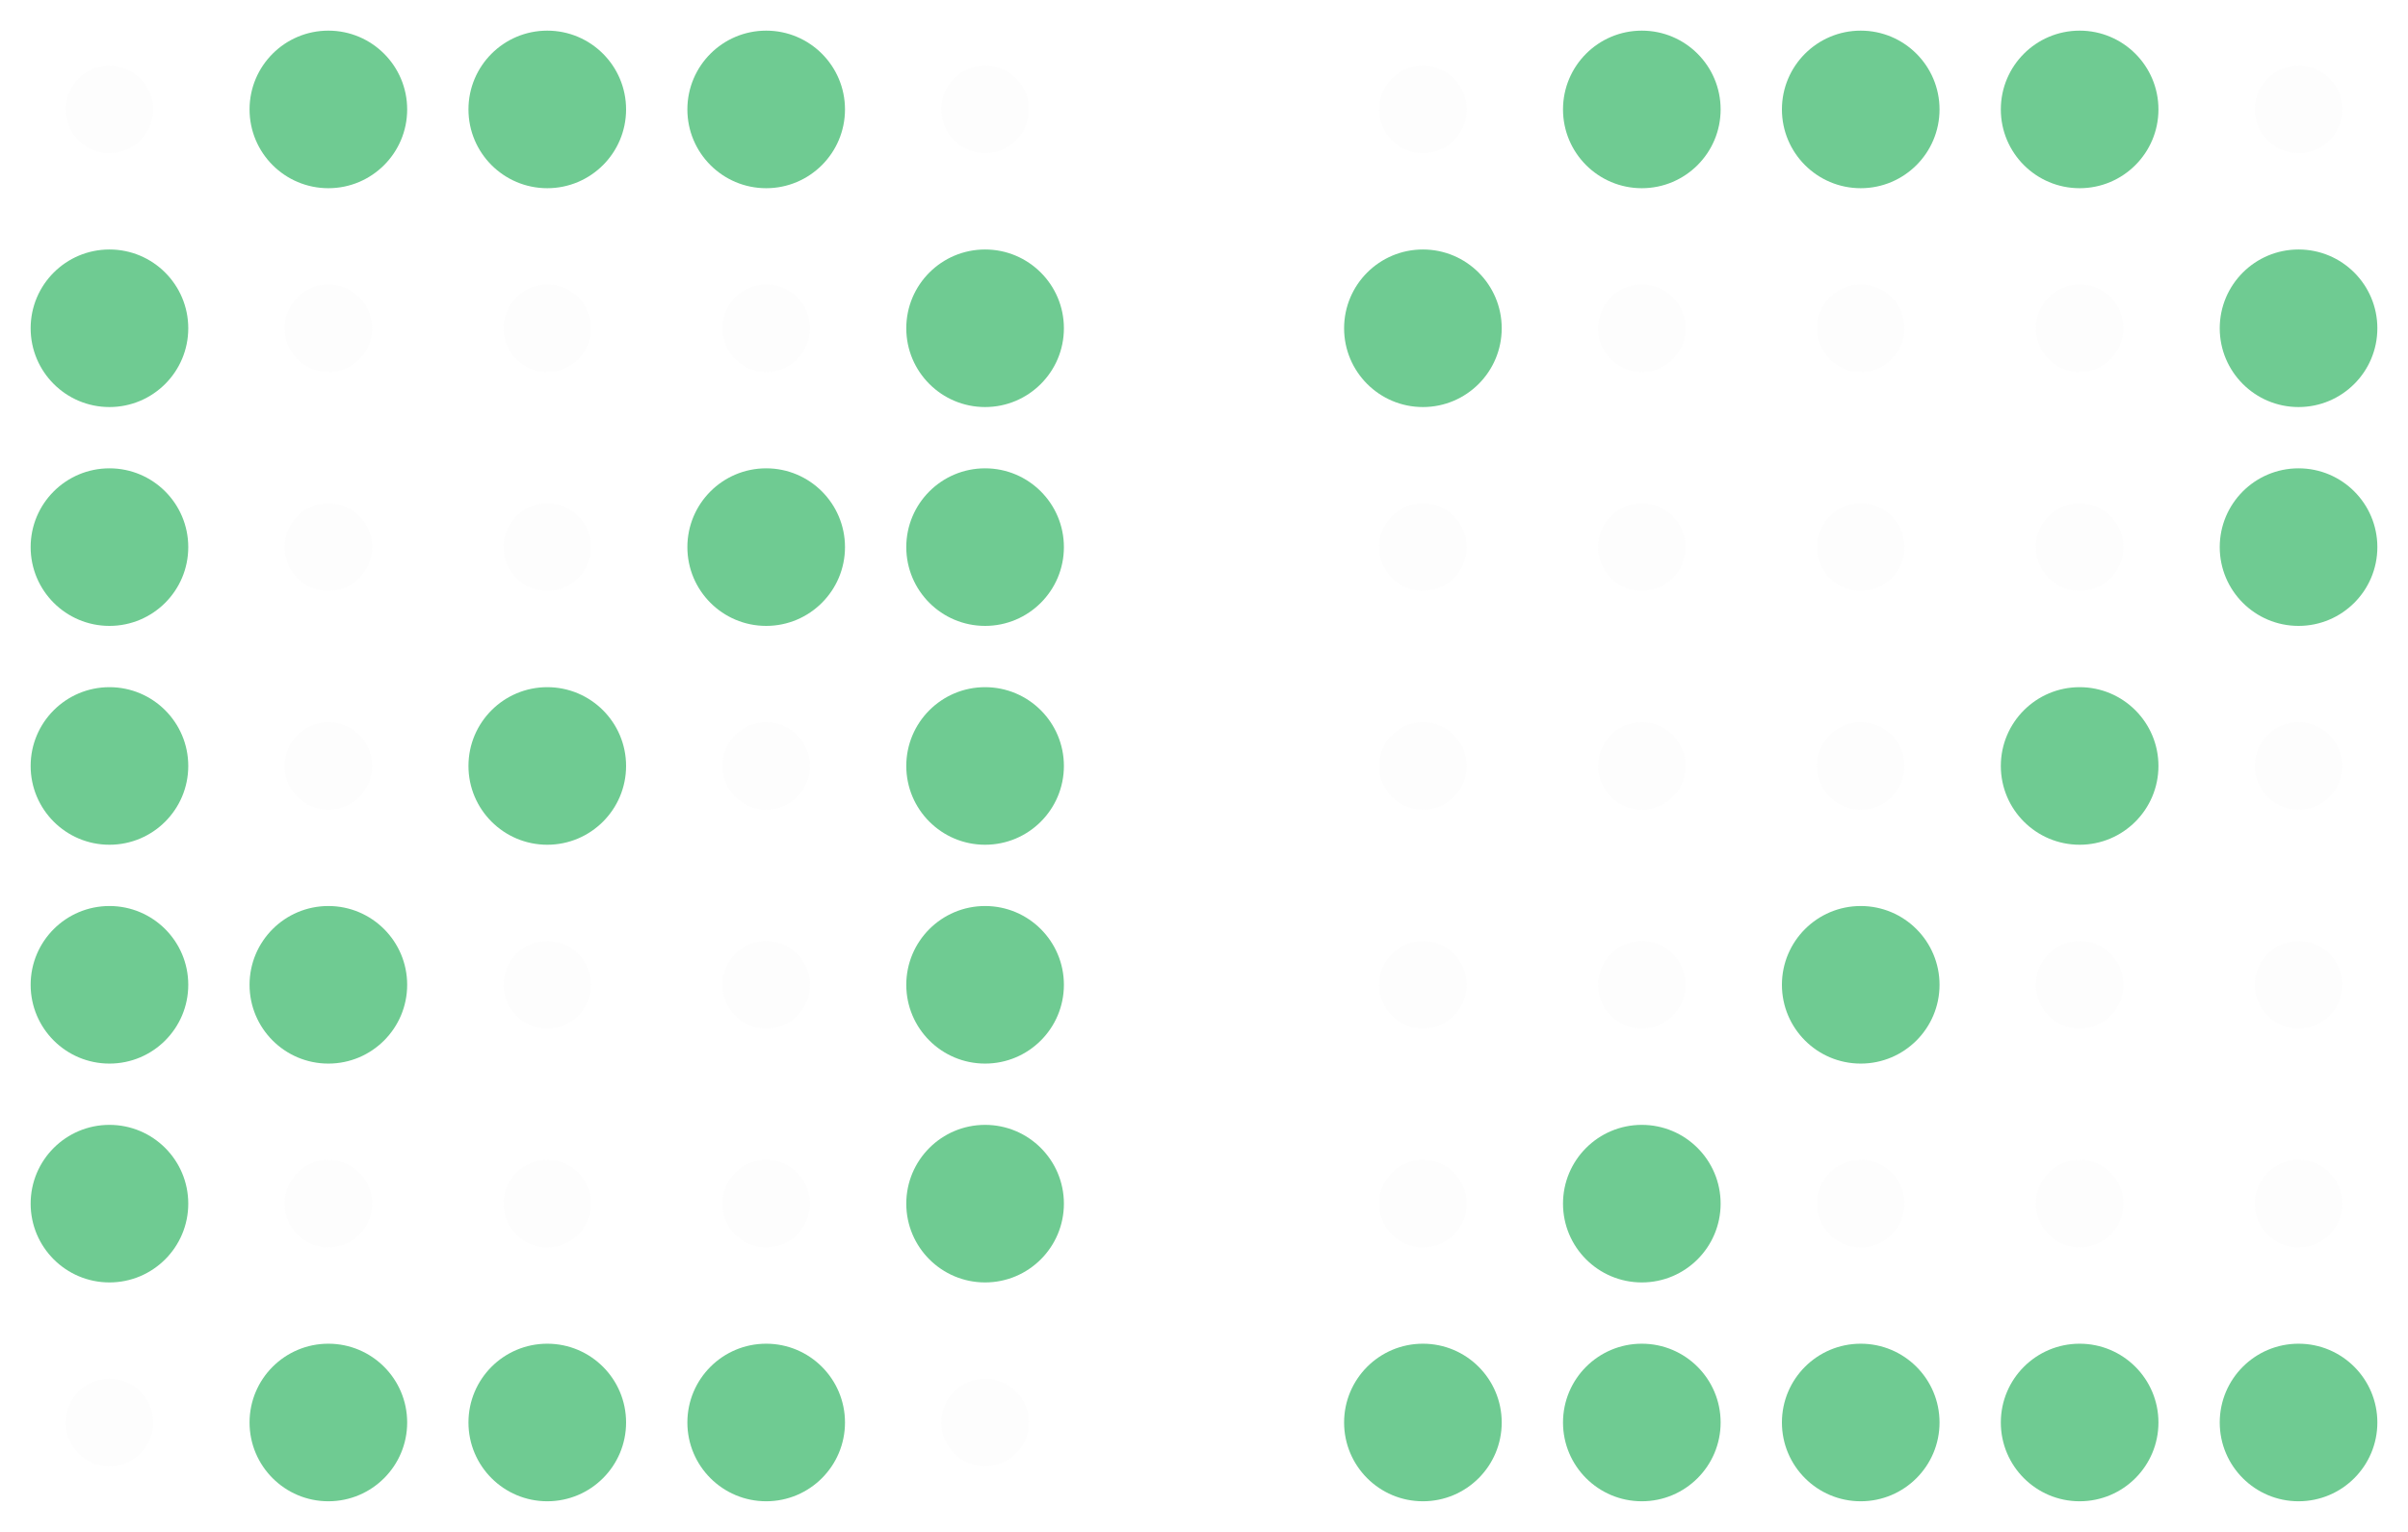
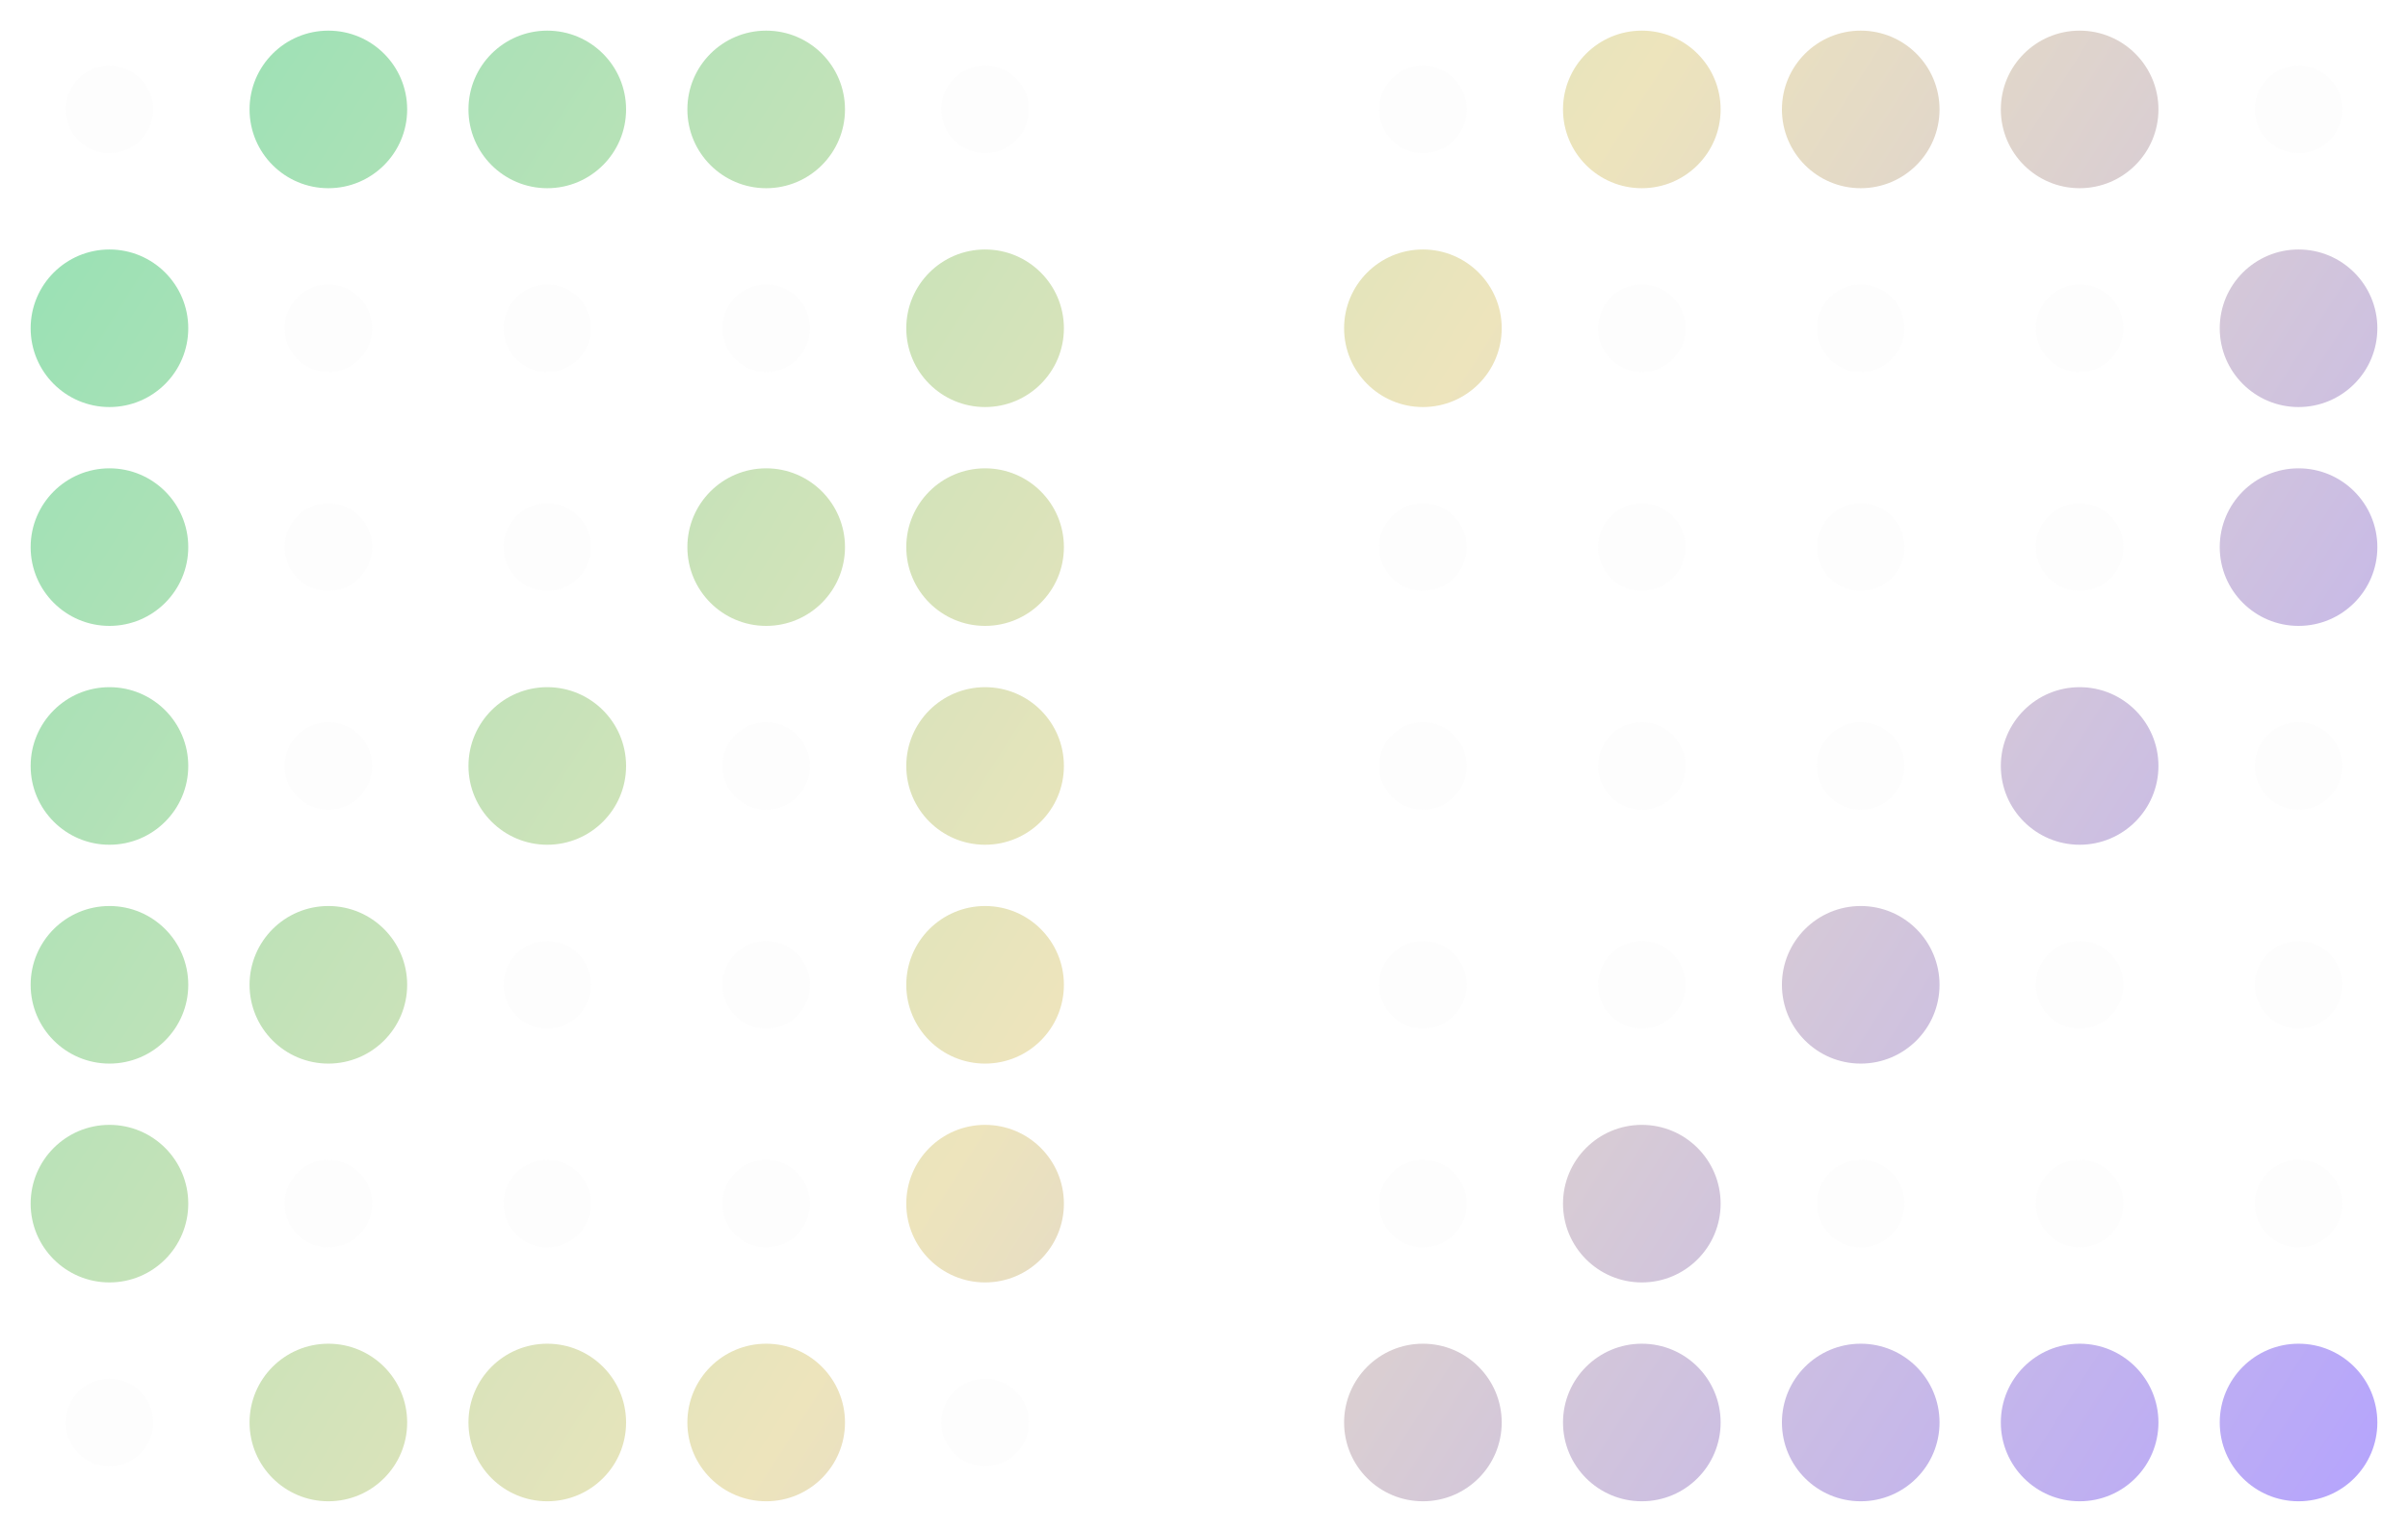
<svg xmlns="http://www.w3.org/2000/svg" viewBox="0 0 11 7" width="44" height="28">
+   <defs>
+     <linearGradient id="dmg" gradientUnits="userSpaceOnUse" x1="0" y1="0" x2="11" y2="7">
+       <stop offset="0" stop-color="#8FE0B4" />
+       <stop offset=".5" stop-color="#EDE4BC" />
+       <stop offset="1" stop-color="#B3A2FF" />
+     </linearGradient>
+   </defs>
  <circle cx="0.5" cy="0.5" r="0.2" fill="#EDEFEC" fill-opacity="0.1" />
-   <circle cx="1.5" cy="0.5" r="0.36" fill="#6FCB92" fill-opacity="1" />
-   <circle cx="2.5" cy="0.5" r="0.36" fill="#6FCB92" fill-opacity="1" />
-   <circle cx="3.5" cy="0.5" r="0.36" fill="#6FCB92" fill-opacity="1" />
+   <circle cx="1.5" cy="0.5" r="0.36" fill="url(#dmg)" fill-opacity="1" />
+   <circle cx="2.5" cy="0.5" r="0.36" fill="url(#dmg)" fill-opacity="1" />
+   <circle cx="3.5" cy="0.5" r="0.36" fill="url(#dmg)" fill-opacity="1" />
  <circle cx="4.5" cy="0.5" r="0.2" fill="#EDEFEC" fill-opacity="0.1" />
-   <circle cx="0.5" cy="1.5" r="0.36" fill="#6FCB92" fill-opacity="1" />
+   <circle cx="0.5" cy="1.5" r="0.36" fill="url(#dmg)" fill-opacity="1" />
  <circle cx="1.5" cy="1.5" r="0.2" fill="#EDEFEC" fill-opacity="0.1" />
  <circle cx="2.5" cy="1.5" r="0.2" fill="#EDEFEC" fill-opacity="0.1" />
  <circle cx="3.5" cy="1.5" r="0.2" fill="#EDEFEC" fill-opacity="0.1" />
-   <circle cx="4.5" cy="1.5" r="0.36" fill="#6FCB92" fill-opacity="1" />
-   <circle cx="0.5" cy="2.5" r="0.36" fill="#6FCB92" fill-opacity="1" />
+   <circle cx="4.5" cy="1.5" r="0.36" fill="url(#dmg)" fill-opacity="1" />
+   <circle cx="0.5" cy="2.5" r="0.36" fill="url(#dmg)" fill-opacity="1" />
  <circle cx="1.5" cy="2.5" r="0.2" fill="#EDEFEC" fill-opacity="0.1" />
  <circle cx="2.5" cy="2.5" r="0.2" fill="#EDEFEC" fill-opacity="0.1" />
-   <circle cx="3.5" cy="2.5" r="0.36" fill="#6FCB92" fill-opacity="1" />
-   <circle cx="4.5" cy="2.5" r="0.36" fill="#6FCB92" fill-opacity="1" />
-   <circle cx="0.5" cy="3.5" r="0.36" fill="#6FCB92" fill-opacity="1" />
+   <circle cx="3.5" cy="2.5" r="0.36" fill="url(#dmg)" fill-opacity="1" />
+   <circle cx="4.5" cy="2.5" r="0.36" fill="url(#dmg)" fill-opacity="1" />
+   <circle cx="0.5" cy="3.5" r="0.36" fill="url(#dmg)" fill-opacity="1" />
  <circle cx="1.5" cy="3.5" r="0.2" fill="#EDEFEC" fill-opacity="0.1" />
-   <circle cx="2.5" cy="3.5" r="0.36" fill="#6FCB92" fill-opacity="1" />
+   <circle cx="2.5" cy="3.5" r="0.36" fill="url(#dmg)" fill-opacity="1" />
  <circle cx="3.5" cy="3.5" r="0.2" fill="#EDEFEC" fill-opacity="0.1" />
-   <circle cx="4.5" cy="3.5" r="0.36" fill="#6FCB92" fill-opacity="1" />
-   <circle cx="0.5" cy="4.5" r="0.36" fill="#6FCB92" fill-opacity="1" />
-   <circle cx="1.5" cy="4.5" r="0.36" fill="#6FCB92" fill-opacity="1" />
+   <circle cx="4.5" cy="3.5" r="0.36" fill="url(#dmg)" fill-opacity="1" />
+   <circle cx="0.5" cy="4.5" r="0.36" fill="url(#dmg)" fill-opacity="1" />
+   <circle cx="1.5" cy="4.5" r="0.36" fill="url(#dmg)" fill-opacity="1" />
  <circle cx="2.5" cy="4.5" r="0.2" fill="#EDEFEC" fill-opacity="0.1" />
  <circle cx="3.5" cy="4.5" r="0.2" fill="#EDEFEC" fill-opacity="0.1" />
-   <circle cx="4.5" cy="4.5" r="0.36" fill="#6FCB92" fill-opacity="1" />
-   <circle cx="0.5" cy="5.5" r="0.36" fill="#6FCB92" fill-opacity="1" />
+   <circle cx="4.5" cy="4.5" r="0.36" fill="url(#dmg)" fill-opacity="1" />
+   <circle cx="0.5" cy="5.5" r="0.36" fill="url(#dmg)" fill-opacity="1" />
  <circle cx="1.5" cy="5.5" r="0.2" fill="#EDEFEC" fill-opacity="0.1" />
  <circle cx="2.5" cy="5.5" r="0.2" fill="#EDEFEC" fill-opacity="0.1" />
  <circle cx="3.5" cy="5.5" r="0.2" fill="#EDEFEC" fill-opacity="0.1" />
-   <circle cx="4.5" cy="5.5" r="0.36" fill="#6FCB92" fill-opacity="1" />
+   <circle cx="4.5" cy="5.5" r="0.36" fill="url(#dmg)" fill-opacity="1" />
  <circle cx="0.5" cy="6.5" r="0.2" fill="#EDEFEC" fill-opacity="0.1" />
-   <circle cx="1.5" cy="6.5" r="0.36" fill="#6FCB92" fill-opacity="1" />
-   <circle cx="2.5" cy="6.5" r="0.36" fill="#6FCB92" fill-opacity="1" />
-   <circle cx="3.5" cy="6.5" r="0.36" fill="#6FCB92" fill-opacity="1" />
+   <circle cx="1.5" cy="6.5" r="0.36" fill="url(#dmg)" fill-opacity="1" />
+   <circle cx="2.5" cy="6.5" r="0.36" fill="url(#dmg)" fill-opacity="1" />
+   <circle cx="3.5" cy="6.5" r="0.36" fill="url(#dmg)" fill-opacity="1" />
  <circle cx="4.5" cy="6.5" r="0.2" fill="#EDEFEC" fill-opacity="0.1" />
  <circle cx="6.5" cy="0.5" r="0.2" fill="#EDEFEC" fill-opacity="0.1" />
-   <circle cx="7.5" cy="0.5" r="0.36" fill="#6FCB92" fill-opacity="1" />
-   <circle cx="8.5" cy="0.5" r="0.36" fill="#6FCB92" fill-opacity="1" />
-   <circle cx="9.5" cy="0.5" r="0.36" fill="#6FCB92" fill-opacity="1" />
+   <circle cx="7.5" cy="0.5" r="0.36" fill="url(#dmg)" fill-opacity="1" />
+   <circle cx="8.5" cy="0.5" r="0.36" fill="url(#dmg)" fill-opacity="1" />
+   <circle cx="9.5" cy="0.5" r="0.36" fill="url(#dmg)" fill-opacity="1" />
  <circle cx="10.5" cy="0.5" r="0.2" fill="#EDEFEC" fill-opacity="0.1" />
-   <circle cx="6.5" cy="1.5" r="0.36" fill="#6FCB92" fill-opacity="1" />
+   <circle cx="6.5" cy="1.5" r="0.36" fill="url(#dmg)" fill-opacity="1" />
  <circle cx="7.5" cy="1.5" r="0.2" fill="#EDEFEC" fill-opacity="0.1" />
  <circle cx="8.5" cy="1.5" r="0.2" fill="#EDEFEC" fill-opacity="0.1" />
  <circle cx="9.5" cy="1.5" r="0.2" fill="#EDEFEC" fill-opacity="0.1" />
-   <circle cx="10.5" cy="1.5" r="0.36" fill="#6FCB92" fill-opacity="1" />
+   <circle cx="10.5" cy="1.5" r="0.36" fill="url(#dmg)" fill-opacity="1" />
  <circle cx="6.5" cy="2.5" r="0.2" fill="#EDEFEC" fill-opacity="0.1" />
  <circle cx="7.5" cy="2.5" r="0.2" fill="#EDEFEC" fill-opacity="0.1" />
  <circle cx="8.5" cy="2.5" r="0.2" fill="#EDEFEC" fill-opacity="0.1" />
  <circle cx="9.5" cy="2.5" r="0.2" fill="#EDEFEC" fill-opacity="0.1" />
-   <circle cx="10.5" cy="2.5" r="0.36" fill="#6FCB92" fill-opacity="1" />
+   <circle cx="10.5" cy="2.5" r="0.36" fill="url(#dmg)" fill-opacity="1" />
  <circle cx="6.5" cy="3.5" r="0.2" fill="#EDEFEC" fill-opacity="0.1" />
  <circle cx="7.5" cy="3.5" r="0.2" fill="#EDEFEC" fill-opacity="0.1" />
  <circle cx="8.5" cy="3.5" r="0.2" fill="#EDEFEC" fill-opacity="0.1" />
-   <circle cx="9.5" cy="3.5" r="0.36" fill="#6FCB92" fill-opacity="1" />
+   <circle cx="9.5" cy="3.5" r="0.36" fill="url(#dmg)" fill-opacity="1" />
  <circle cx="10.5" cy="3.5" r="0.2" fill="#EDEFEC" fill-opacity="0.1" />
  <circle cx="6.5" cy="4.5" r="0.2" fill="#EDEFEC" fill-opacity="0.1" />
  <circle cx="7.5" cy="4.5" r="0.2" fill="#EDEFEC" fill-opacity="0.1" />
-   <circle cx="8.5" cy="4.5" r="0.36" fill="#6FCB92" fill-opacity="1" />
+   <circle cx="8.5" cy="4.5" r="0.36" fill="url(#dmg)" fill-opacity="1" />
  <circle cx="9.5" cy="4.5" r="0.2" fill="#EDEFEC" fill-opacity="0.1" />
  <circle cx="10.5" cy="4.5" r="0.2" fill="#EDEFEC" fill-opacity="0.1" />
  <circle cx="6.5" cy="5.5" r="0.2" fill="#EDEFEC" fill-opacity="0.1" />
-   <circle cx="7.5" cy="5.5" r="0.36" fill="#6FCB92" fill-opacity="1" />
+   <circle cx="7.5" cy="5.5" r="0.36" fill="url(#dmg)" fill-opacity="1" />
  <circle cx="8.5" cy="5.5" r="0.2" fill="#EDEFEC" fill-opacity="0.1" />
  <circle cx="9.5" cy="5.5" r="0.2" fill="#EDEFEC" fill-opacity="0.1" />
  <circle cx="10.5" cy="5.5" r="0.2" fill="#EDEFEC" fill-opacity="0.1" />
-   <circle cx="6.5" cy="6.5" r="0.36" fill="#6FCB92" fill-opacity="1" />
-   <circle cx="7.5" cy="6.5" r="0.36" fill="#6FCB92" fill-opacity="1" />
-   <circle cx="8.5" cy="6.5" r="0.36" fill="#6FCB92" fill-opacity="1" />
-   <circle cx="9.5" cy="6.5" r="0.36" fill="#6FCB92" fill-opacity="1" />
-   <circle cx="10.5" cy="6.5" r="0.36" fill="#6FCB92" fill-opacity="1" />
+   <circle cx="6.5" cy="6.5" r="0.36" fill="url(#dmg)" fill-opacity="1" />
+   <circle cx="7.5" cy="6.5" r="0.36" fill="url(#dmg)" fill-opacity="1" />
+   <circle cx="8.5" cy="6.5" r="0.36" fill="url(#dmg)" fill-opacity="1" />
+   <circle cx="9.5" cy="6.5" r="0.36" fill="url(#dmg)" fill-opacity="1" />
+   <circle cx="10.5" cy="6.5" r="0.36" fill="url(#dmg)" fill-opacity="1" />
</svg>
